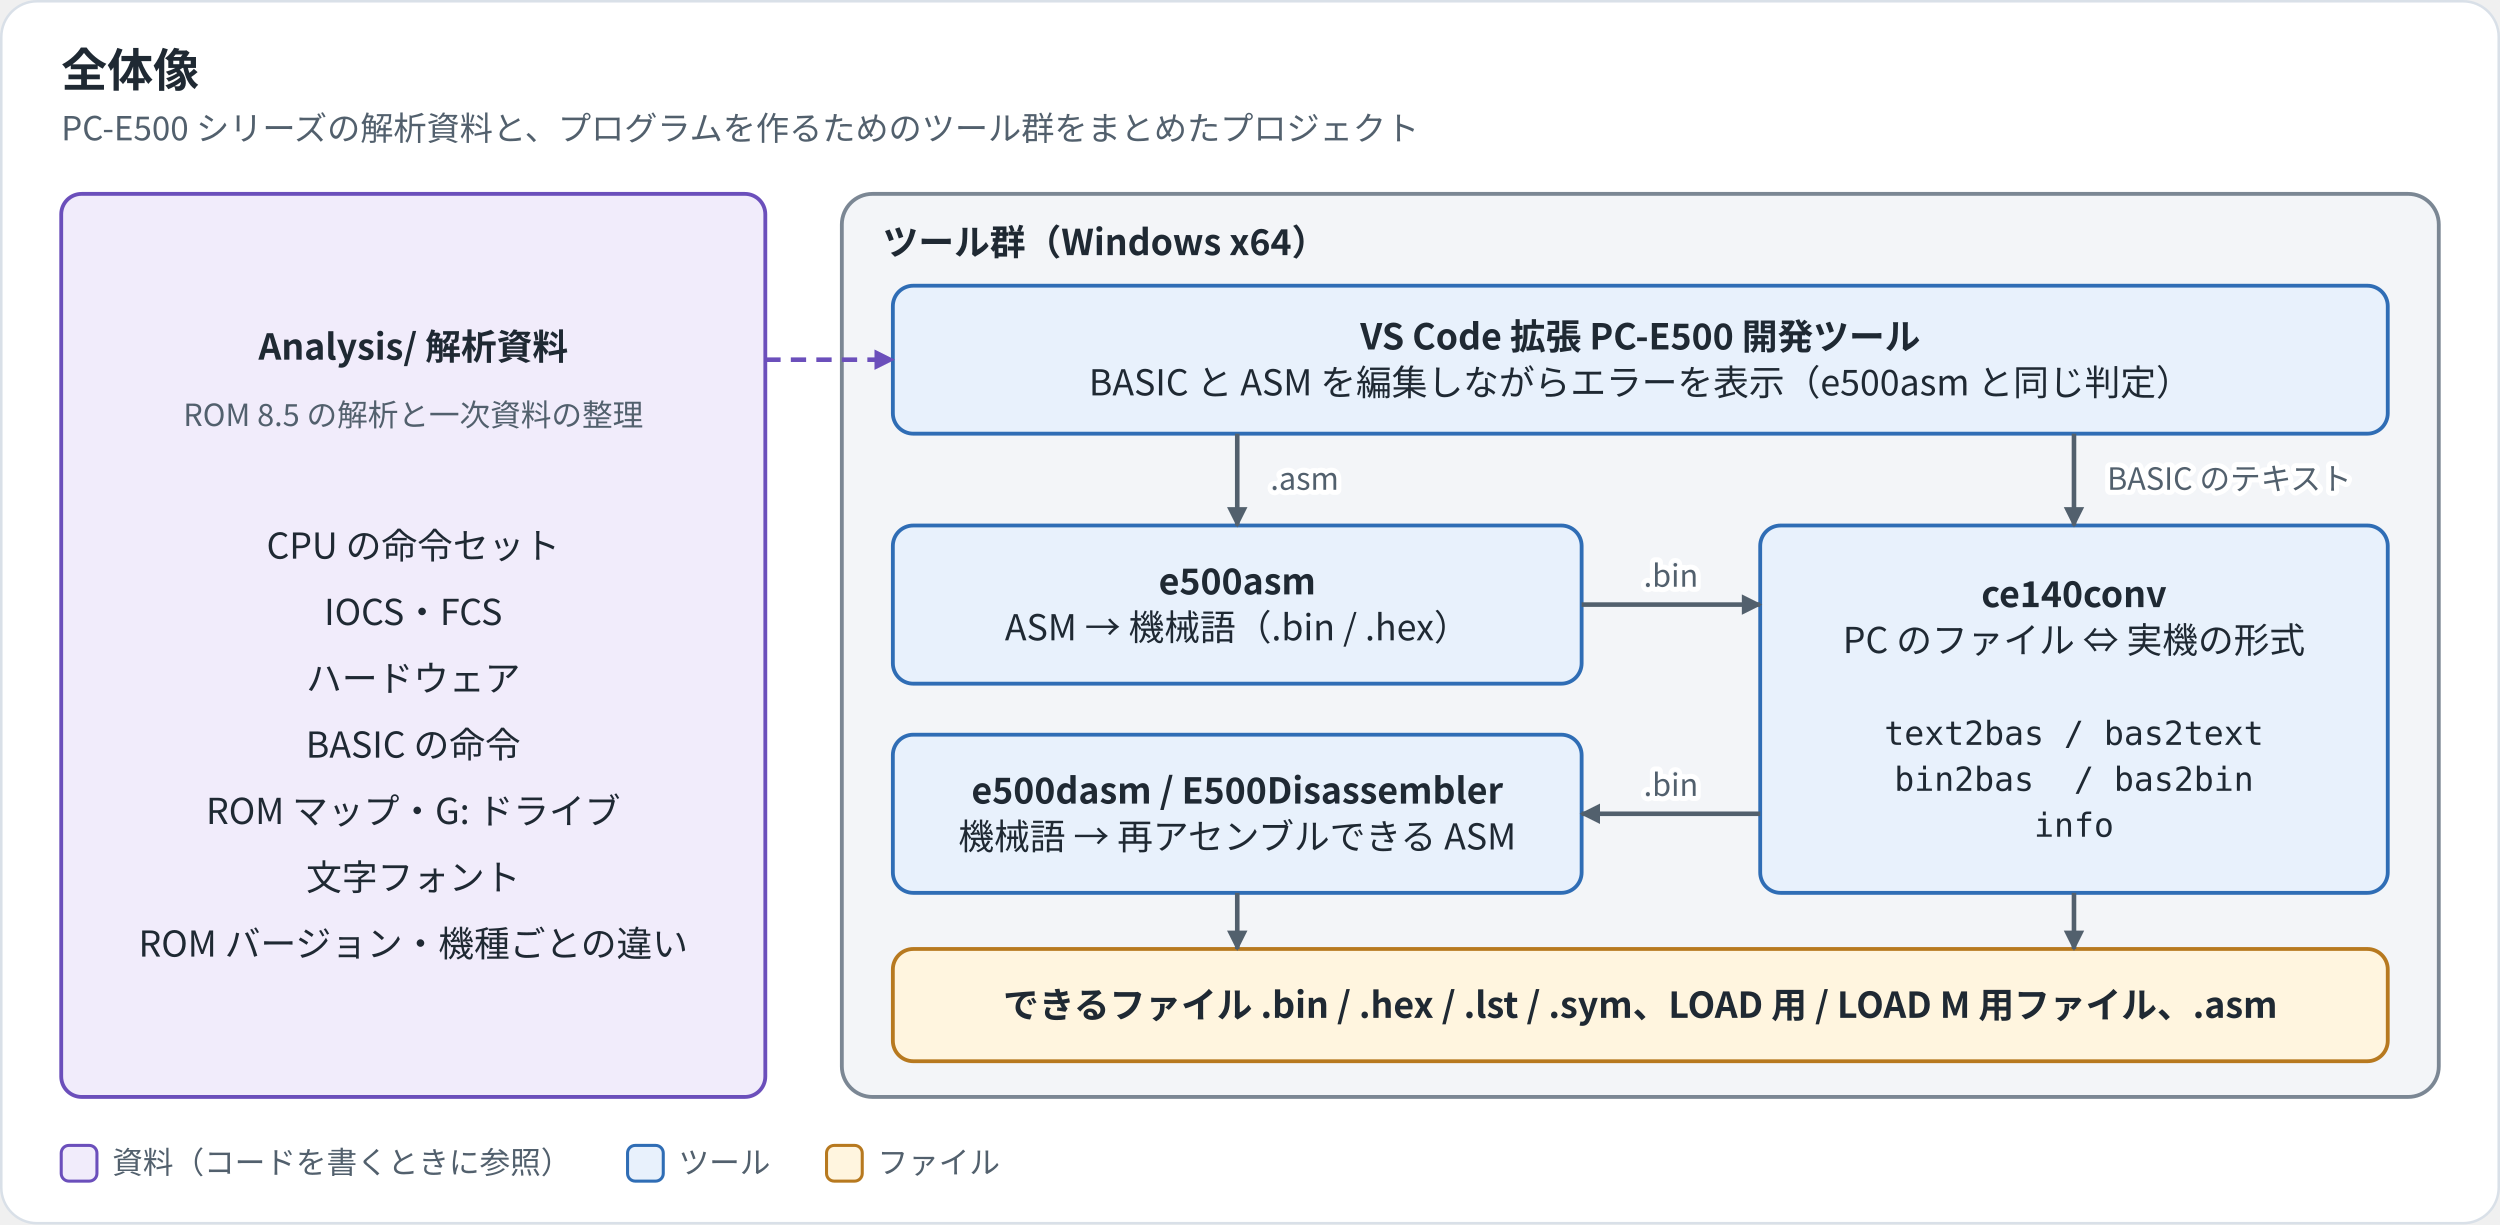
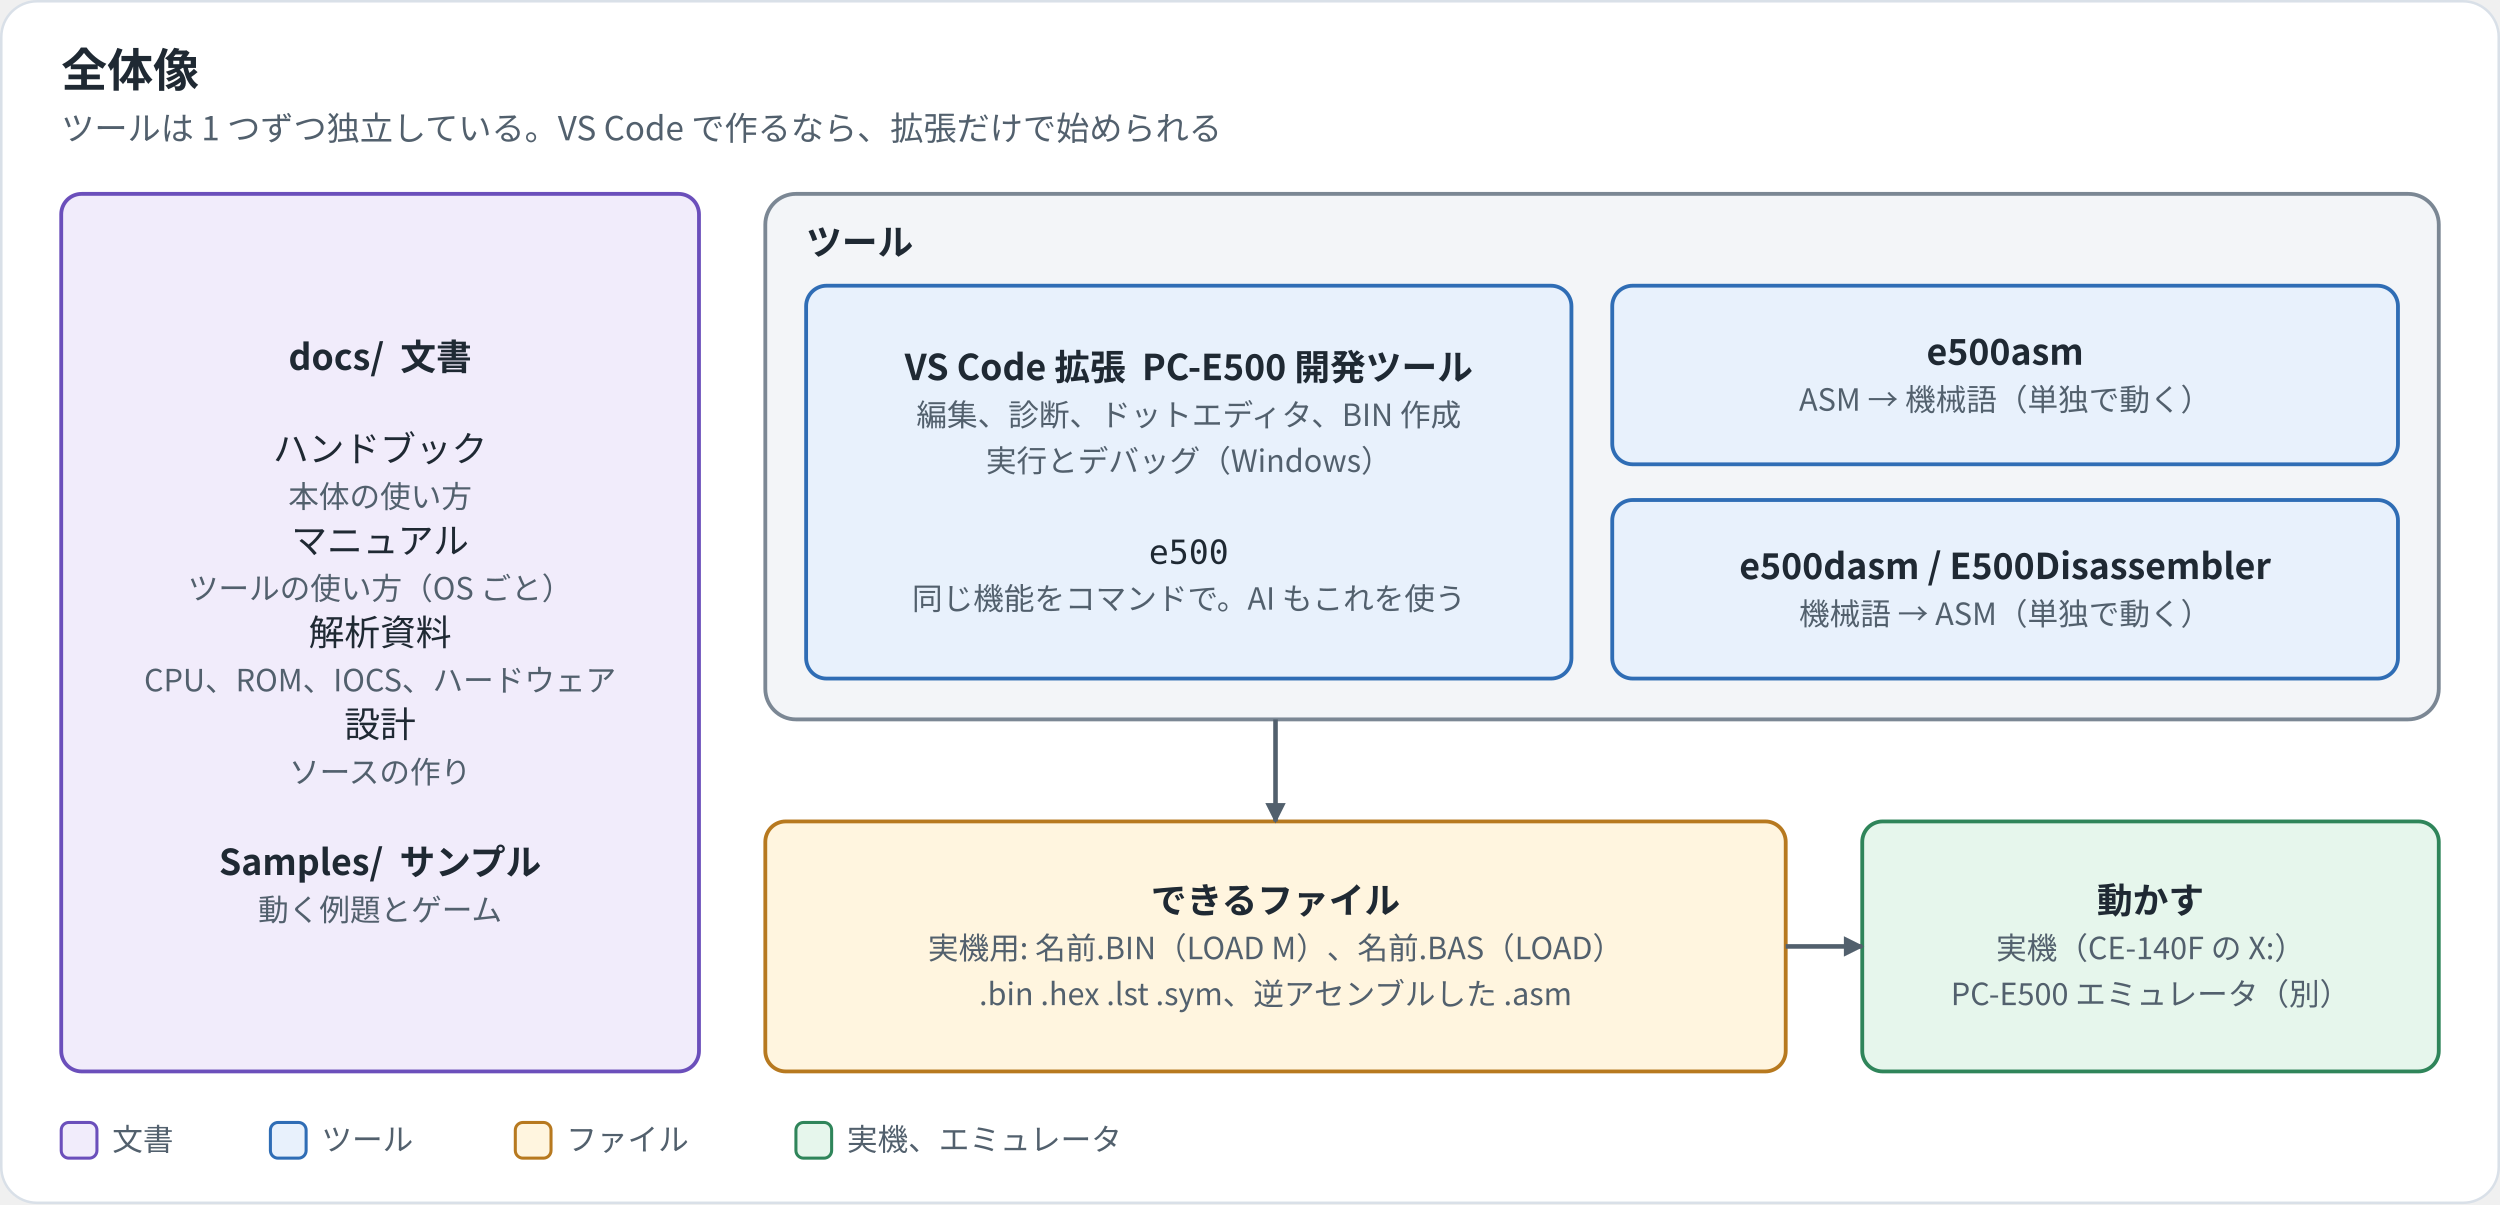
- <svg xmlns="http://www.w3.org/2000/svg" viewBox="0 0 980 480" width="980" height="480" role="img" aria-labelledby="t d">
+ <svg xmlns="http://www.w3.org/2000/svg" viewBox="0 0 980 472" width="980" height="472" role="img" aria-labelledby="t d">
  <style>
    text { font-family: "Yu Gothic UI", "Meiryo", "Hiragino Sans", "Noto Sans CJK JP", "Noto Sans JP", sans-serif; font-size: 14px; fill: #1F2933; }
    .b { font-weight: 700; }
    .h { font-weight: 700; font-size: 18px; }
    .sub { font-size: 13px; fill: #52606D; }
    .s { font-size: 12px; fill: #52606D; }
    .m { font-family: "Cascadia Mono", "Consolas", "Menlo", "DejaVu Sans Mono", monospace; font-size: 13px; }
    .ms { font-family: "Cascadia Mono", "Consolas", "Menlo", "DejaVu Sans Mono", monospace; font-size: 11px; }
    .lbl { font-size: 12px; fill: #52606D; paint-order: stroke; stroke: #FFFFFF; stroke-width: 4px; stroke-linejoin: round; }
  </style>
  <defs>
    <marker id="a52606D" viewBox="0 0 10 10" refX="9" refY="5" markerWidth="8" markerHeight="8" markerUnits="userSpaceOnUse" orient="auto-start-reverse">
      <path d="M0,0 L10,5 L0,10 z" fill="#52606D" />
    </marker>
-     <marker id="a6B4FBB" viewBox="0 0 10 10" refX="9" refY="5" markerWidth="8" markerHeight="8" markerUnits="userSpaceOnUse" orient="auto-start-reverse">
-       <path d="M0,0 L10,5 L0,10 z" fill="#6B4FBB" />
-     </marker>
  </defs>
-   <rect x="0.5" y="0.5" width="979" height="479" rx="14" fill="#FFFFFF" stroke="#D9E0E8" />
+   <rect x="0.5" y="0.5" width="979" height="471" rx="14" fill="#FFFFFF" stroke="#D9E0E8" />
  <text x="24" y="34" class="h">全体像</text>
-   <text x="24" y="55" class="sub">PC-E500 シリーズの解析資料と、プログラムを作るためのツール群をまとめたプロジェクト</text>
-   <rect x="24" y="76" width="276" height="354" rx="8" fill="#F1ECFB" stroke="#6B4FBB" stroke-width="1.5" />
-   <text x="162.0" y="141.0" class="b" text-anchor="middle">Analysis/  解析資料</text>
-   <text x="162.0" y="167.0" class="s" text-anchor="middle">ROM 8.5 の解析と一次資料の整理</text>
-   <text x="162.0" y="193.0" text-anchor="middle" />
-   <text x="162.0" y="219.0" text-anchor="middle">CPU の命令セット</text>
-   <text x="162.0" y="245.0" text-anchor="middle">IOCS・FCS</text>
-   <text x="162.0" y="271.0" text-anchor="middle">ハードウェア</text>
-   <text x="162.0" y="297.0" text-anchor="middle">BASIC の命令</text>
-   <text x="162.0" y="323.0" text-anchor="middle">ROM マップ・G: ドライブ</text>
-   <text x="162.0" y="349.0" text-anchor="middle">文字フォント</text>
-   <text x="162.0" y="375.0" text-anchor="middle">ROM バージョン・機種ごとの違い</text>
-   <rect x="330" y="76" width="626" height="354" rx="12" fill="#F3F5F8" stroke="#7B8794" stroke-width="1.5" />
-   <text x="346" y="100" class="b">ツール群（Windows x64）</text>
-   <rect x="350" y="112" width="586" height="58" rx="8" fill="#E8F1FC" stroke="#2F6DB5" stroke-width="1.5" />
-   <text x="643.0" y="137.0" class="b" text-anchor="middle">VS Code 拡張  PC-E500 開発ツール</text>
-   <text x="643.0" y="155.0" text-anchor="middle">BASIC と ASM を編集しながらエラーを表示（e500asm と同じ判定）</text>
-   <rect x="350" y="206" width="270" height="62" rx="8" fill="#E8F1FC" stroke="#2F6DB5" stroke-width="1.5" />
-   <text x="485.0" y="233.0" class="b" text-anchor="middle">e500asm</text>
-   <text x="485.0" y="251.0" text-anchor="middle">ASM → 機械語（.bin / .hex）</text>
-   <rect x="350" y="288" width="270" height="62" rx="8" fill="#E8F1FC" stroke="#2F6DB5" stroke-width="1.5" />
-   <text x="485.0" y="315.0" class="b" text-anchor="middle">e500dasm / E500Disassembler</text>
-   <text x="485.0" y="333.0" text-anchor="middle">機械語 → 再アセンブルできる ASM</text>
-   <rect x="690" y="206" width="246" height="144" rx="8" fill="#E8F1FC" stroke="#2F6DB5" stroke-width="1.5" />
-   <text x="813.0" y="238.0" class="b" text-anchor="middle">ce140conv</text>
-   <text x="813.0" y="256.0" text-anchor="middle">PC のファイル ⇔ 実機の形式</text>
-   <text x="813.0" y="274.0" text-anchor="middle" />
-   <text x="813.0" y="292.0" class="m" xml:space="preserve" text-anchor="middle">text2bas / bas2text</text>
-   <text x="813.0" y="310.0" class="m" xml:space="preserve" text-anchor="middle">bin2bas  / bas2bin</text>
-   <text x="813.0" y="328.0" class="m" xml:space="preserve" text-anchor="middle">info</text>
-   <polyline points="485,170 485,206" fill="none" stroke="#52606D" stroke-width="1.8" marker-end="url(#a52606D)" />
-   <text x="498" y="192" class="lbl">.asm</text>
-   <polyline points="813,170 813,206" fill="none" stroke="#52606D" stroke-width="1.8" marker-end="url(#a52606D)" />
-   <text x="826" y="192" class="lbl">BASIC のテキスト</text>
-   <polyline points="620,237 690,237" fill="none" stroke="#52606D" stroke-width="1.8" marker-end="url(#a52606D)" />
-   <text x="655" y="230" class="lbl" text-anchor="middle">.bin</text>
-   <polyline points="690,319 620,319" fill="none" stroke="#52606D" stroke-width="1.8" marker-end="url(#a52606D)" />
-   <text x="655" y="312" class="lbl" text-anchor="middle">.bin</text>
-   <rect x="350" y="372" width="586" height="44" rx="8" fill="#FFF5DF" stroke="#B7791F" stroke-width="1.5" />
-   <text x="643.0" y="399.0" class="b" text-anchor="middle">できるファイル  .bin / .hex / .lst / .sym、LOAD 用 / LOAD M 用ファイル、.asm</text>
-   <polyline points="485,350 485,372" fill="none" stroke="#52606D" stroke-width="1.8" marker-end="url(#a52606D)" />
-   <polyline points="813,350 813,372" fill="none" stroke="#52606D" stroke-width="1.8" marker-end="url(#a52606D)" />
-   <polyline points="300,141 350,141" fill="none" stroke="#6B4FBB" stroke-width="1.8" stroke-dasharray="6 4" marker-end="url(#a6B4FBB)" />
-   <text x="315" y="62" class="s" />
-   <rect x="24" y="449" width="14" height="14" rx="3" fill="#F1ECFB" stroke="#6B4FBB" stroke-width="1.2" />
-   <text x="44" y="460" class="s">資料（コードを書くときに参照）</text>
-   <rect x="246.0" y="449" width="14" height="14" rx="3" fill="#E8F1FC" stroke="#2F6DB5" stroke-width="1.2" />
-   <text x="266.0" y="460" class="s">ツール</text>
-   <rect x="324.0" y="449" width="14" height="14" rx="3" fill="#FFF5DF" stroke="#B7791F" stroke-width="1.2" />
-   <text x="344.0" y="460" class="s">ファイル</text>
+   <text x="24" y="55" class="sub">ツールは 1 つずつ独立している。VS Code で作るなら、拡張だけで始められる</text>
+   <rect x="24" y="76" width="250" height="344" rx="8" fill="#F1ECFB" stroke="#6B4FBB" stroke-width="1.5" />
+   <text x="149.0" y="145.0" class="b" xml:space="preserve" text-anchor="middle">docs/  文書</text>
+   <text x="149.0" y="163.0" class="s" xml:space="preserve" text-anchor="middle" />
+   <text x="149.0" y="181.0" class="" xml:space="preserve" text-anchor="middle">ハンドブック</text>
+   <text x="149.0" y="199.0" class="s" xml:space="preserve" text-anchor="middle">本体の使い方</text>
+   <text x="149.0" y="217.0" class="" xml:space="preserve" text-anchor="middle">マニュアル</text>
+   <text x="149.0" y="235.0" class="s" xml:space="preserve" text-anchor="middle">ツールの使い方（OS ごと）</text>
+   <text x="149.0" y="253.0" class="" xml:space="preserve" text-anchor="middle">解析資料</text>
+   <text x="149.0" y="271.0" class="s" xml:space="preserve" text-anchor="middle">CPU、ROM、IOCS、ハードウェア</text>
+   <text x="149.0" y="289.0" class="" xml:space="preserve" text-anchor="middle">設計</text>
+   <text x="149.0" y="307.0" class="s" xml:space="preserve" text-anchor="middle">ソースの作り</text>
+   <text x="149.0" y="325.0" class="s" xml:space="preserve" text-anchor="middle" />
+   <text x="149.0" y="343.0" class="b" xml:space="preserve" text-anchor="middle">Samples/  サンプル</text>
+   <text x="149.0" y="361.0" class="s" xml:space="preserve" text-anchor="middle">動く例題とゲーム</text>
+   <rect x="300" y="76" width="656" height="206" rx="12" fill="#F3F5F8" stroke="#7B8794" stroke-width="1.5" />
+   <text x="316" y="100" class="b">ツール</text>
+   <rect x="316" y="112" width="300" height="154" rx="8" fill="#E8F1FC" stroke="#2F6DB5" stroke-width="1.5" />
+   <text x="466.0" y="149.0" class="b" xml:space="preserve" text-anchor="middle">VS Code 拡張  PC-E500 開発ツール</text>
+   <text x="466.0" y="167.0" class="s" xml:space="preserve" text-anchor="middle">編集、診断、ドットエディタ、BIN 作成</text>
+   <text x="466.0" y="185.0" class="s" xml:space="preserve" text-anchor="middle">実行とデバッグ（Windows）</text>
+   <text x="466.0" y="203.0" class="s" xml:space="preserve" text-anchor="middle" />
+   <text x="466.0" y="221.0" class="m" xml:space="preserve" text-anchor="middle">e500</text>
+   <text x="466.0" y="239.0" class="s" xml:space="preserve" text-anchor="middle">同じ機能をコマンドで。AI もこれを使う</text>
+   <rect x="632" y="112" width="308" height="70" rx="8" fill="#E8F1FC" stroke="#2F6DB5" stroke-width="1.5" />
+   <text x="786.0" y="143.0" class="b" xml:space="preserve" text-anchor="middle">e500asm</text>
+   <text x="786.0" y="161.0" class="s" xml:space="preserve" text-anchor="middle">ASM → 機械語（単独で動く）</text>
+   <rect x="632" y="196" width="308" height="70" rx="8" fill="#E8F1FC" stroke="#2F6DB5" stroke-width="1.5" />
+   <text x="786.0" y="227.0" class="b" xml:space="preserve" text-anchor="middle">e500dasm / E500Disassembler</text>
+   <text x="786.0" y="245.0" class="s" xml:space="preserve" text-anchor="middle">機械語 → ASM（単独で動く）</text>
+   <rect x="300" y="322" width="400" height="98" rx="8" fill="#FFF5DF" stroke="#B7791F" stroke-width="1.5" />
+   <text x="500.0" y="358.0" class="b" xml:space="preserve" text-anchor="middle">できるファイル</text>
+   <text x="500.0" y="376.0" class="s" xml:space="preserve" text-anchor="middle">実機用: 名前.BIN（LOAD M）、名前.BAS（LOAD）</text>
+   <text x="500.0" y="394.0" class="s" xml:space="preserve" text-anchor="middle">.bin .hex .lst .sym、逆アセンブルした .asm</text>
+   <rect x="730" y="322" width="226" height="98" rx="8" fill="#E6F6EC" stroke="#2F855A" stroke-width="1.5" />
+   <text x="843.0" y="358.0" class="b" xml:space="preserve" text-anchor="middle">動かす</text>
+   <text x="843.0" y="376.0" class="s" xml:space="preserve" text-anchor="middle">実機（CE-140F の X:）</text>
+   <text x="843.0" y="394.0" class="s" xml:space="preserve" text-anchor="middle">PC-E500 エミュレータ（別）</text>
+   <polyline points="500,282 500,322" fill="none" stroke="#52606D" stroke-width="1.8" marker-end="url(#a52606D)" />
+   <polyline points="700,371 730,371" fill="none" stroke="#52606D" stroke-width="1.8" marker-end="url(#a52606D)" />
+   <rect x="24" y="440" width="14" height="14" rx="3" fill="#F1ECFB" stroke="#6B4FBB" stroke-width="1.2" />
+   <text x="44" y="451" class="s">文書</text>
+   <rect x="106" y="440" width="14" height="14" rx="3" fill="#E8F1FC" stroke="#2F6DB5" stroke-width="1.2" />
+   <text x="126" y="451" class="s">ツール</text>
+   <rect x="202" y="440" width="14" height="14" rx="3" fill="#FFF5DF" stroke="#B7791F" stroke-width="1.2" />
+   <text x="222" y="451" class="s">ファイル</text>
+   <rect x="312" y="440" width="14" height="14" rx="3" fill="#E6F6EC" stroke="#2F855A" stroke-width="1.2" />
+   <text x="332" y="451" class="s">実機、エミュレータ</text>
</svg>
